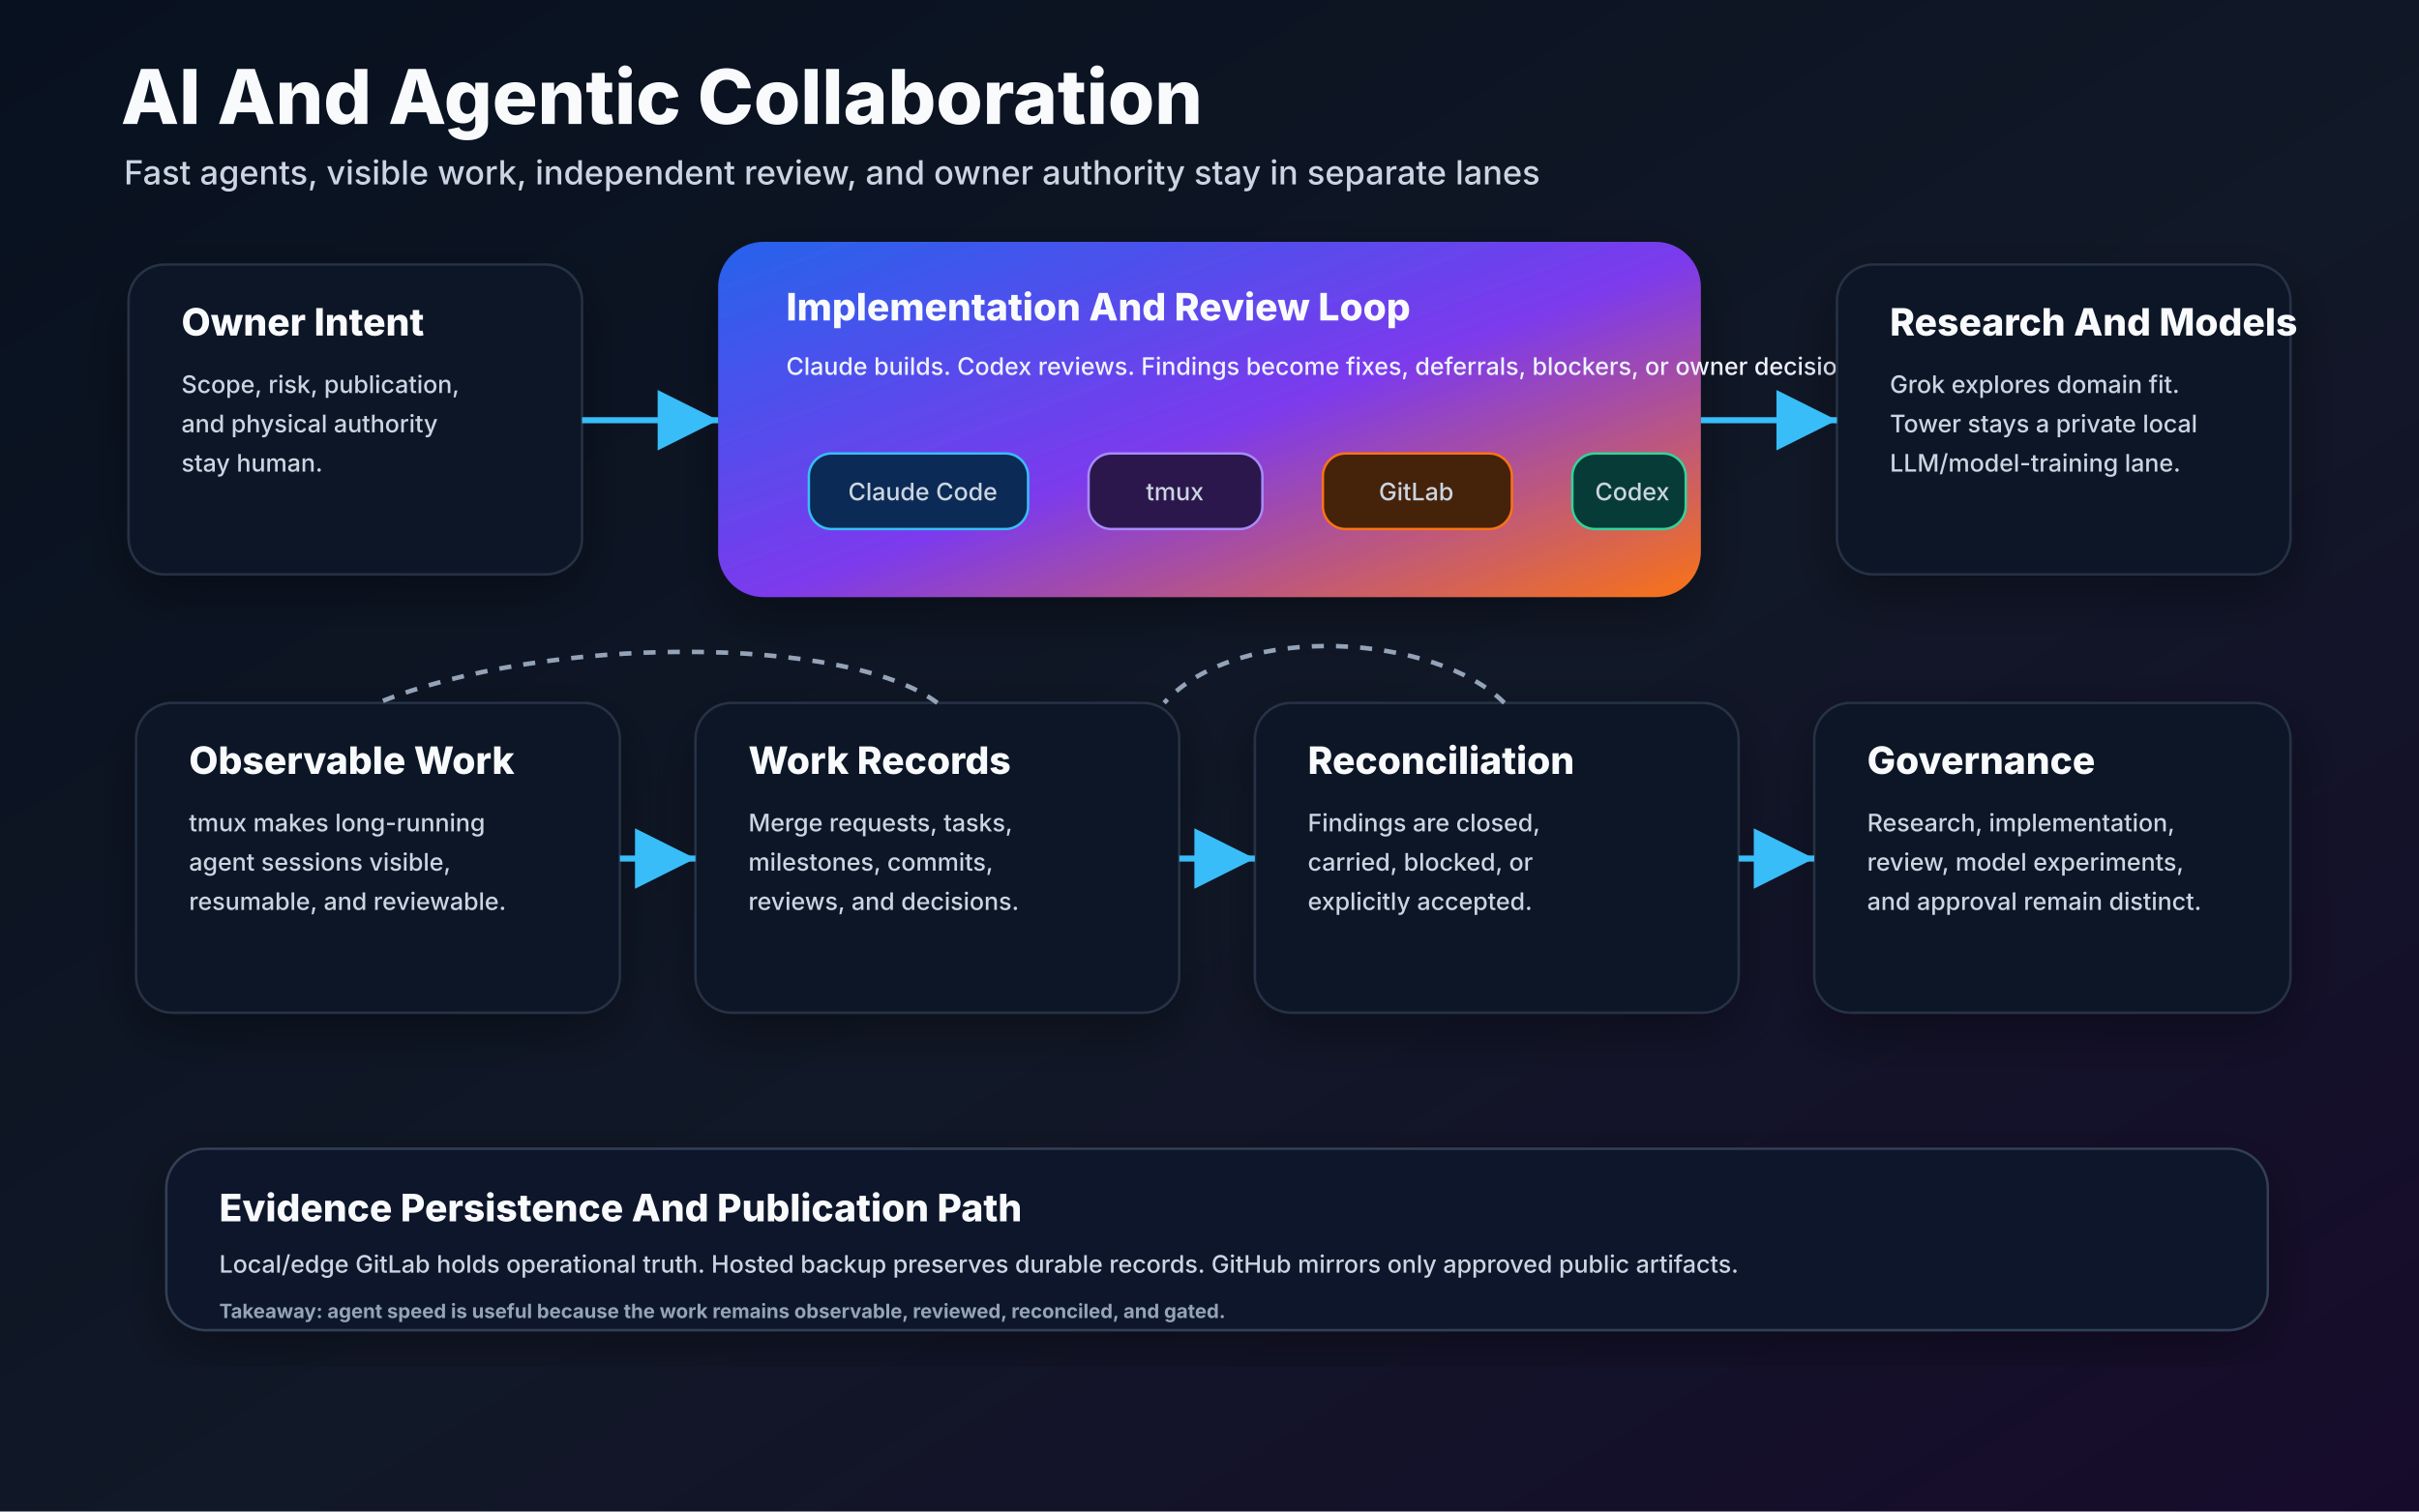
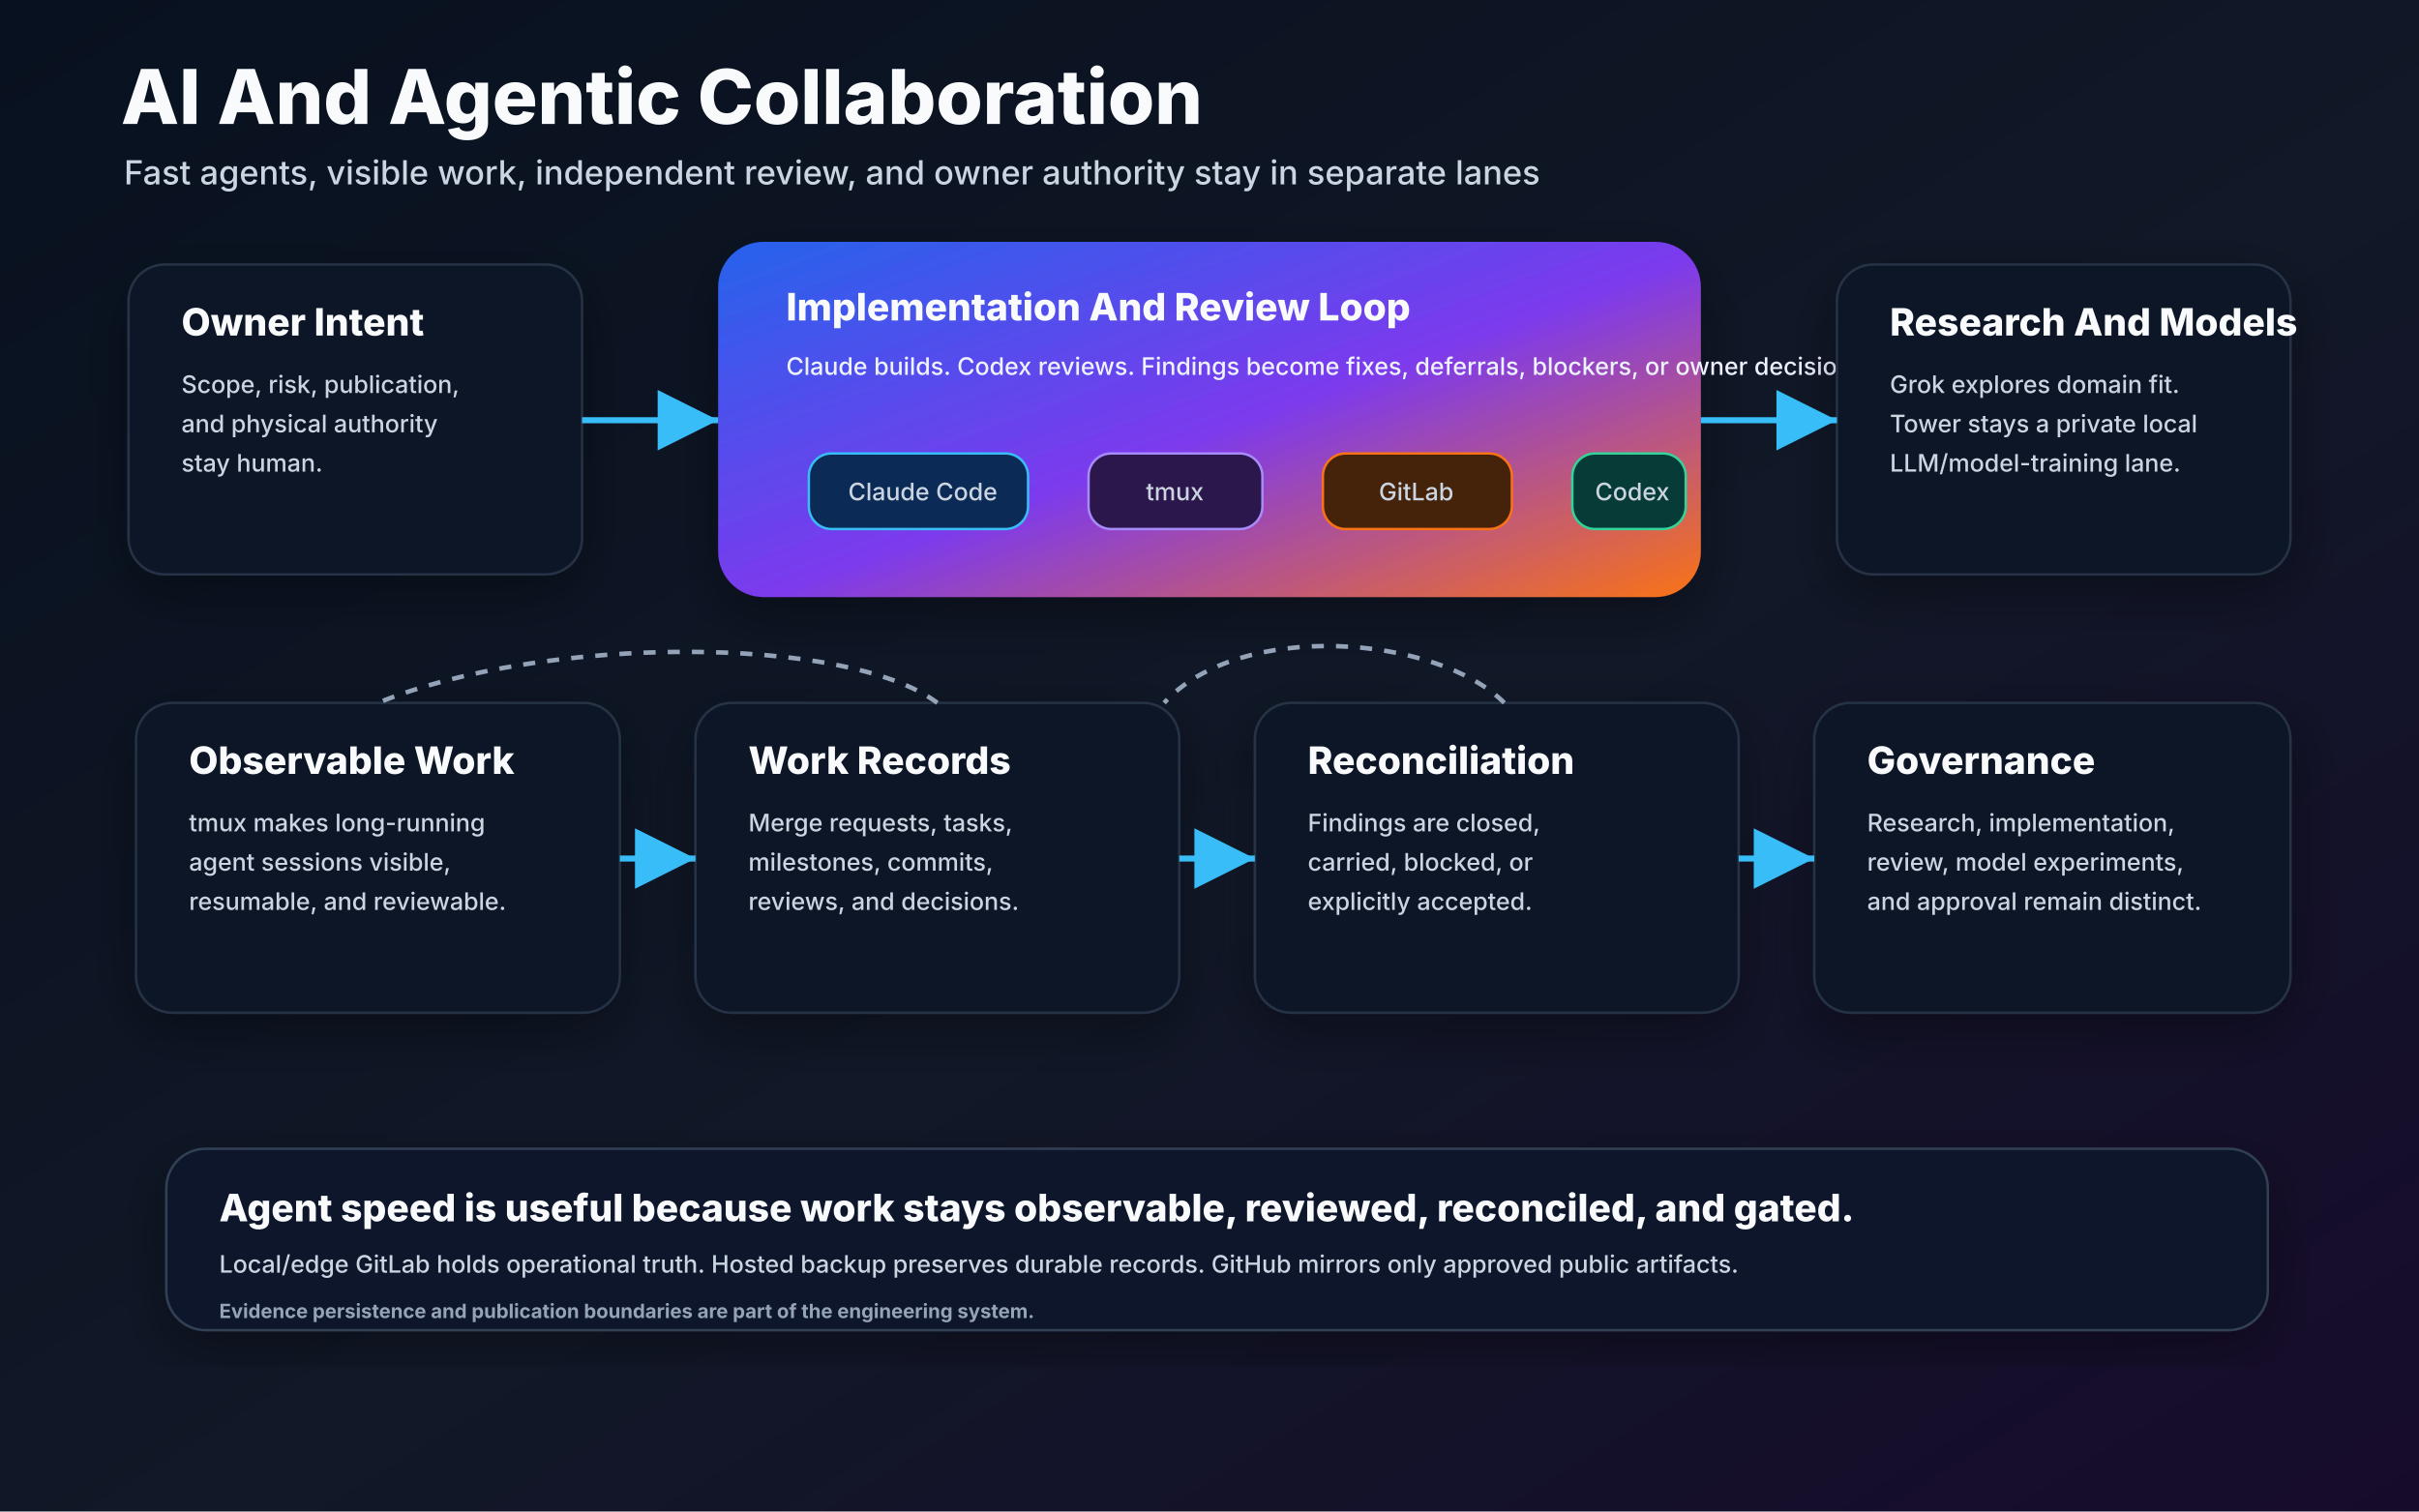
<svg xmlns="http://www.w3.org/2000/svg" width="1600" height="1000" viewBox="0 0 1600 1000" role="img" aria-labelledby="title desc">
  <defs>
    <linearGradient id="bg" x1="0" y1="0" x2="1" y2="1">
      <stop offset="0" stop-color="#08111f" />
      <stop offset="0.55" stop-color="#111827" />
      <stop offset="1" stop-color="#170b2c" />
    </linearGradient>
    <linearGradient id="core" x1="0" y1="0" x2="1" y2="1">
      <stop offset="0" stop-color="#2563eb" />
      <stop offset="0.52" stop-color="#7c3aed" />
      <stop offset="1" stop-color="#f97316" />
    </linearGradient>
    <filter id="shadow" x="-20%" y="-20%" width="140%" height="140%">
      <feDropShadow dx="0" dy="12" stdDeviation="18" flood-color="#000" flood-opacity="0.35" />
    </filter>
    <marker id="arrow" markerWidth="14" markerHeight="14" refX="10" refY="5" orient="auto" markerUnits="strokeWidth">
      <path d="M0,0 L10,5 L0,10 z" fill="#38bdf8" />
    </marker>
    <style>.title{font:800 50px -apple-system,BlinkMacSystemFont,"Segoe UI",sans-serif;fill:#f8fafc}.sub{font:500 22px -apple-system,BlinkMacSystemFont,"Segoe UI",sans-serif;fill:#cbd5e1}.h{font:800 25px -apple-system,BlinkMacSystemFont,"Segoe UI",sans-serif;fill:#f8fafc}.label{font:800 20px -apple-system,BlinkMacSystemFont,"Segoe UI",sans-serif;fill:#f8fafc}.s{font:500 16px -apple-system,BlinkMacSystemFont,"Segoe UI",sans-serif;fill:#cbd5e1}.tiny{font:700 13px -apple-system,BlinkMacSystemFont,"Segoe UI",sans-serif;fill:#94a3b8}.panel{fill:#111827;stroke:#263244;stroke-width:1.6;filter:url(#shadow)}.line{stroke:#38bdf8;stroke-width:4;fill:none;marker-end:url(#arrow)}.dash{stroke:#94a3b8;stroke-width:3;stroke-dasharray:8 8;fill:none}</style>
  </defs>
  <rect width="1600" height="1000" fill="url(#bg)" />
  <text x="80" y="82" class="title">AI And Agentic Collaboration</text>
  <text x="82" y="122" class="sub">Fast agents, visible work, independent review, and owner authority stay in separate lanes</text>
  <rect x="85" y="175" width="300" height="205" rx="24" class="panel" />
  <text x="120" y="222" class="h">Owner Intent</text>
  <text x="120" y="260" class="s">Scope, risk, publication,</text>
  <text x="120" y="286" class="s">and physical authority</text>
  <text x="120" y="312" class="s">stay human.</text>
  <rect x="475" y="160" width="650" height="235" rx="30" fill="url(#core)" filter="url(#shadow)" />
  <text x="520" y="212" class="h">Implementation And Review Loop</text>
  <text x="520" y="248" class="s" style="fill:#eef2ff">Claude builds. Codex reviews. Findings become fixes, deferrals, blockers, or owner decisions.</text>
  <rect x="535" y="300" width="145" height="50" rx="15" fill="#0b2a55" stroke="#38bdf8" stroke-width="1.6" />
  <text x="561" y="331" class="s">Claude Code</text>
  <rect x="720" y="300" width="115" height="50" rx="15" fill="#2b174c" stroke="#a78bfa" stroke-width="1.6" />
  <text x="758" y="331" class="s">tmux</text>
  <rect x="875" y="300" width="125" height="50" rx="15" fill="#45220a" stroke="#f97316" stroke-width="1.6" />
  <text x="912" y="331" class="s">GitLab</text>
  <rect x="1040" y="300" width="75" height="50" rx="15" fill="#073b37" stroke="#34d399" stroke-width="1.6" />
  <text x="1055" y="331" class="s">Codex</text>
  <rect x="1215" y="175" width="300" height="205" rx="24" class="panel" />
  <text x="1250" y="222" class="h">Research And Models</text>
  <text x="1250" y="260" class="s">Grok explores domain fit.</text>
  <text x="1250" y="286" class="s">Tower stays a private local</text>
  <text x="1250" y="312" class="s">LLM/model-training lane.</text>
  <path d="M385 278 C420 278 440 278 475 278" class="line" />
  <path d="M1125 278 C1160 278 1180 278 1215 278" class="line" />
  <rect x="90" y="465" width="320" height="205" rx="24" class="panel" />
  <text x="125" y="512" class="h">Observable Work</text>
  <text x="125" y="550" class="s">tmux makes long-running</text>
  <text x="125" y="576" class="s">agent sessions visible,</text>
  <text x="125" y="602" class="s">resumable, and reviewable.</text>
  <rect x="460" y="465" width="320" height="205" rx="24" class="panel" />
  <text x="495" y="512" class="h">Work Records</text>
  <text x="495" y="550" class="s">Merge requests, tasks,</text>
  <text x="495" y="576" class="s">milestones, commits,</text>
  <text x="495" y="602" class="s">reviews, and decisions.</text>
  <rect x="830" y="465" width="320" height="205" rx="24" class="panel" />
  <text x="865" y="512" class="h">Reconciliation</text>
  <text x="865" y="550" class="s">Findings are closed,</text>
  <text x="865" y="576" class="s">carried, blocked, or</text>
  <text x="865" y="602" class="s">explicitly accepted.</text>
  <rect x="1200" y="465" width="315" height="205" rx="24" class="panel" />
  <text x="1235" y="512" class="h">Governance</text>
  <text x="1235" y="550" class="s">Research, implementation,</text>
  <text x="1235" y="576" class="s">review, model experiments,</text>
  <text x="1235" y="602" class="s">and approval remain distinct.</text>
  <path d="M410 568 L460 568" class="line" />
  <path d="M780 568 L830 568" class="line" />
  <path d="M1150 568 L1200 568" class="line" />
  <path d="M995 465 C950 420 820 410 770 465" class="dash" />
  <path d="M620 465 C560 420 360 420 250 465" class="dash" />
  <rect x="110" y="760" width="1390" height="120" rx="26" fill="#0f172a" stroke="#334155" stroke-width="1.6" filter="url(#shadow)" />
-   <text x="145" y="808" class="h">Evidence Persistence And Publication Path</text>
+   <text x="145" y="808" class="h">Agent speed is useful because work stays observable, reviewed, reconciled, and gated.</text>
  <text x="145" y="842" class="s">Local/edge GitLab holds operational truth. Hosted backup preserves durable records. GitHub mirrors only approved public artifacts.</text>
-   <text x="145" y="872" class="tiny">Takeaway: agent speed is useful because the work remains observable, reviewed, reconciled, and gated.</text>
+   <text x="145" y="872" class="tiny">Evidence persistence and publication boundaries are part of the engineering system.</text>
</svg>
